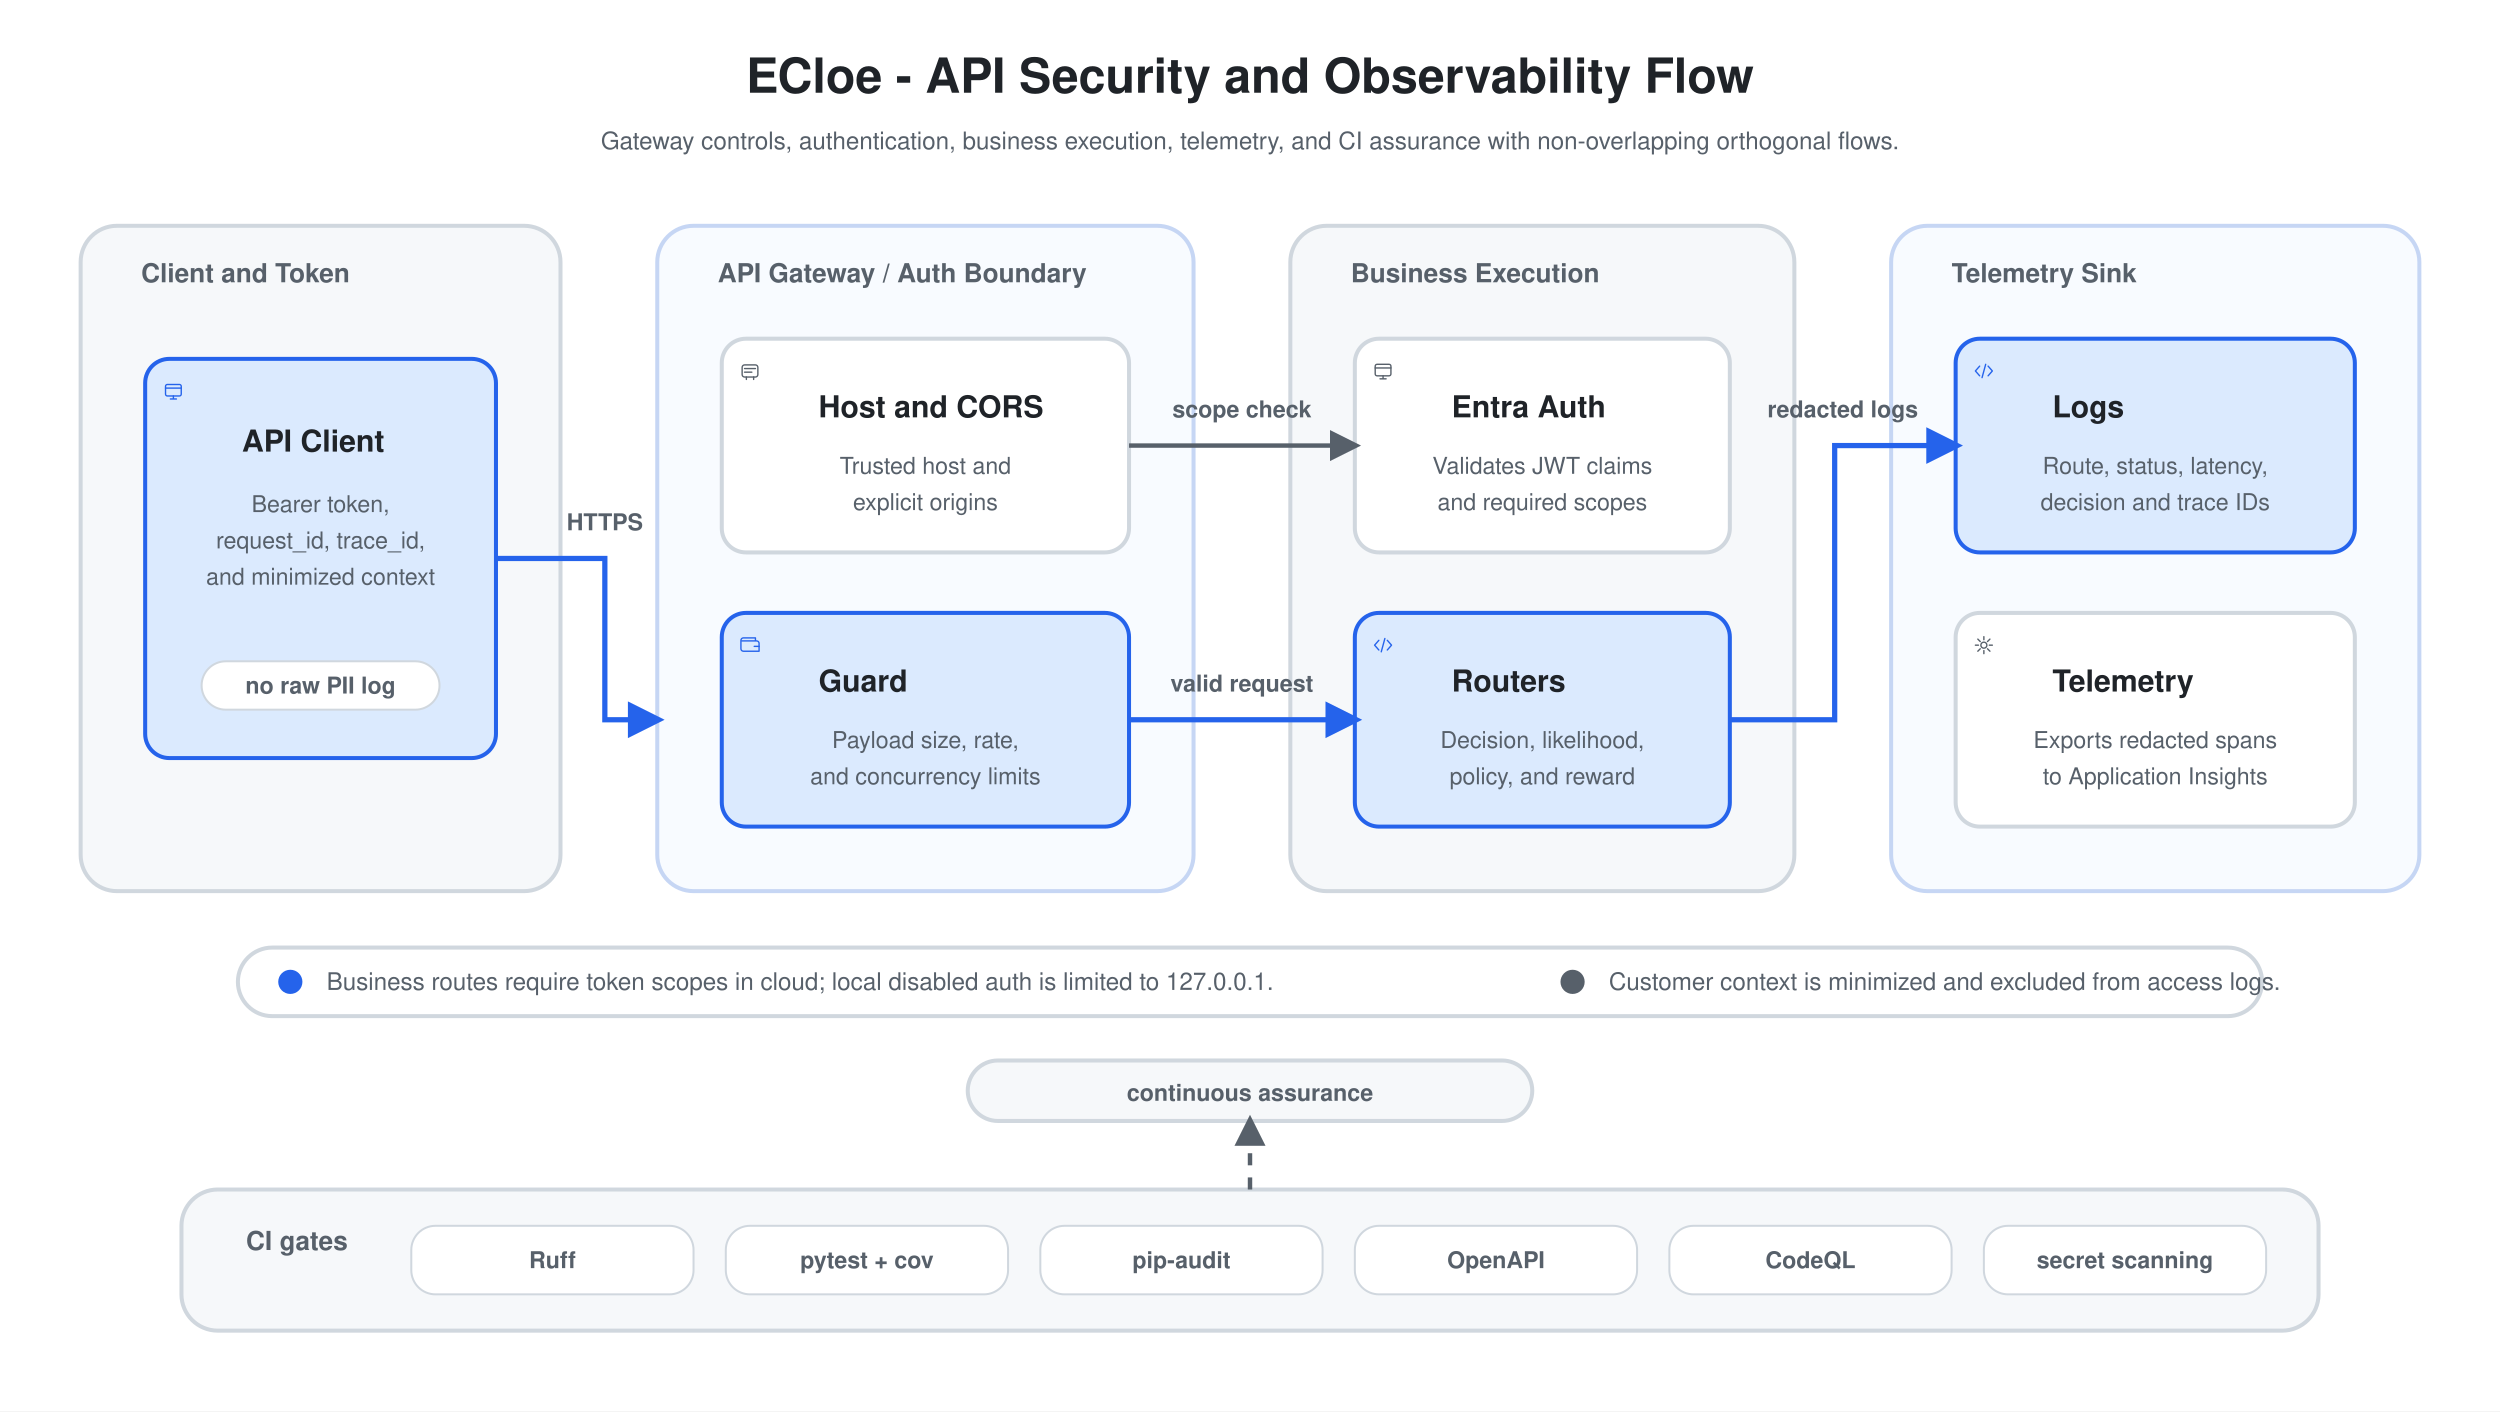
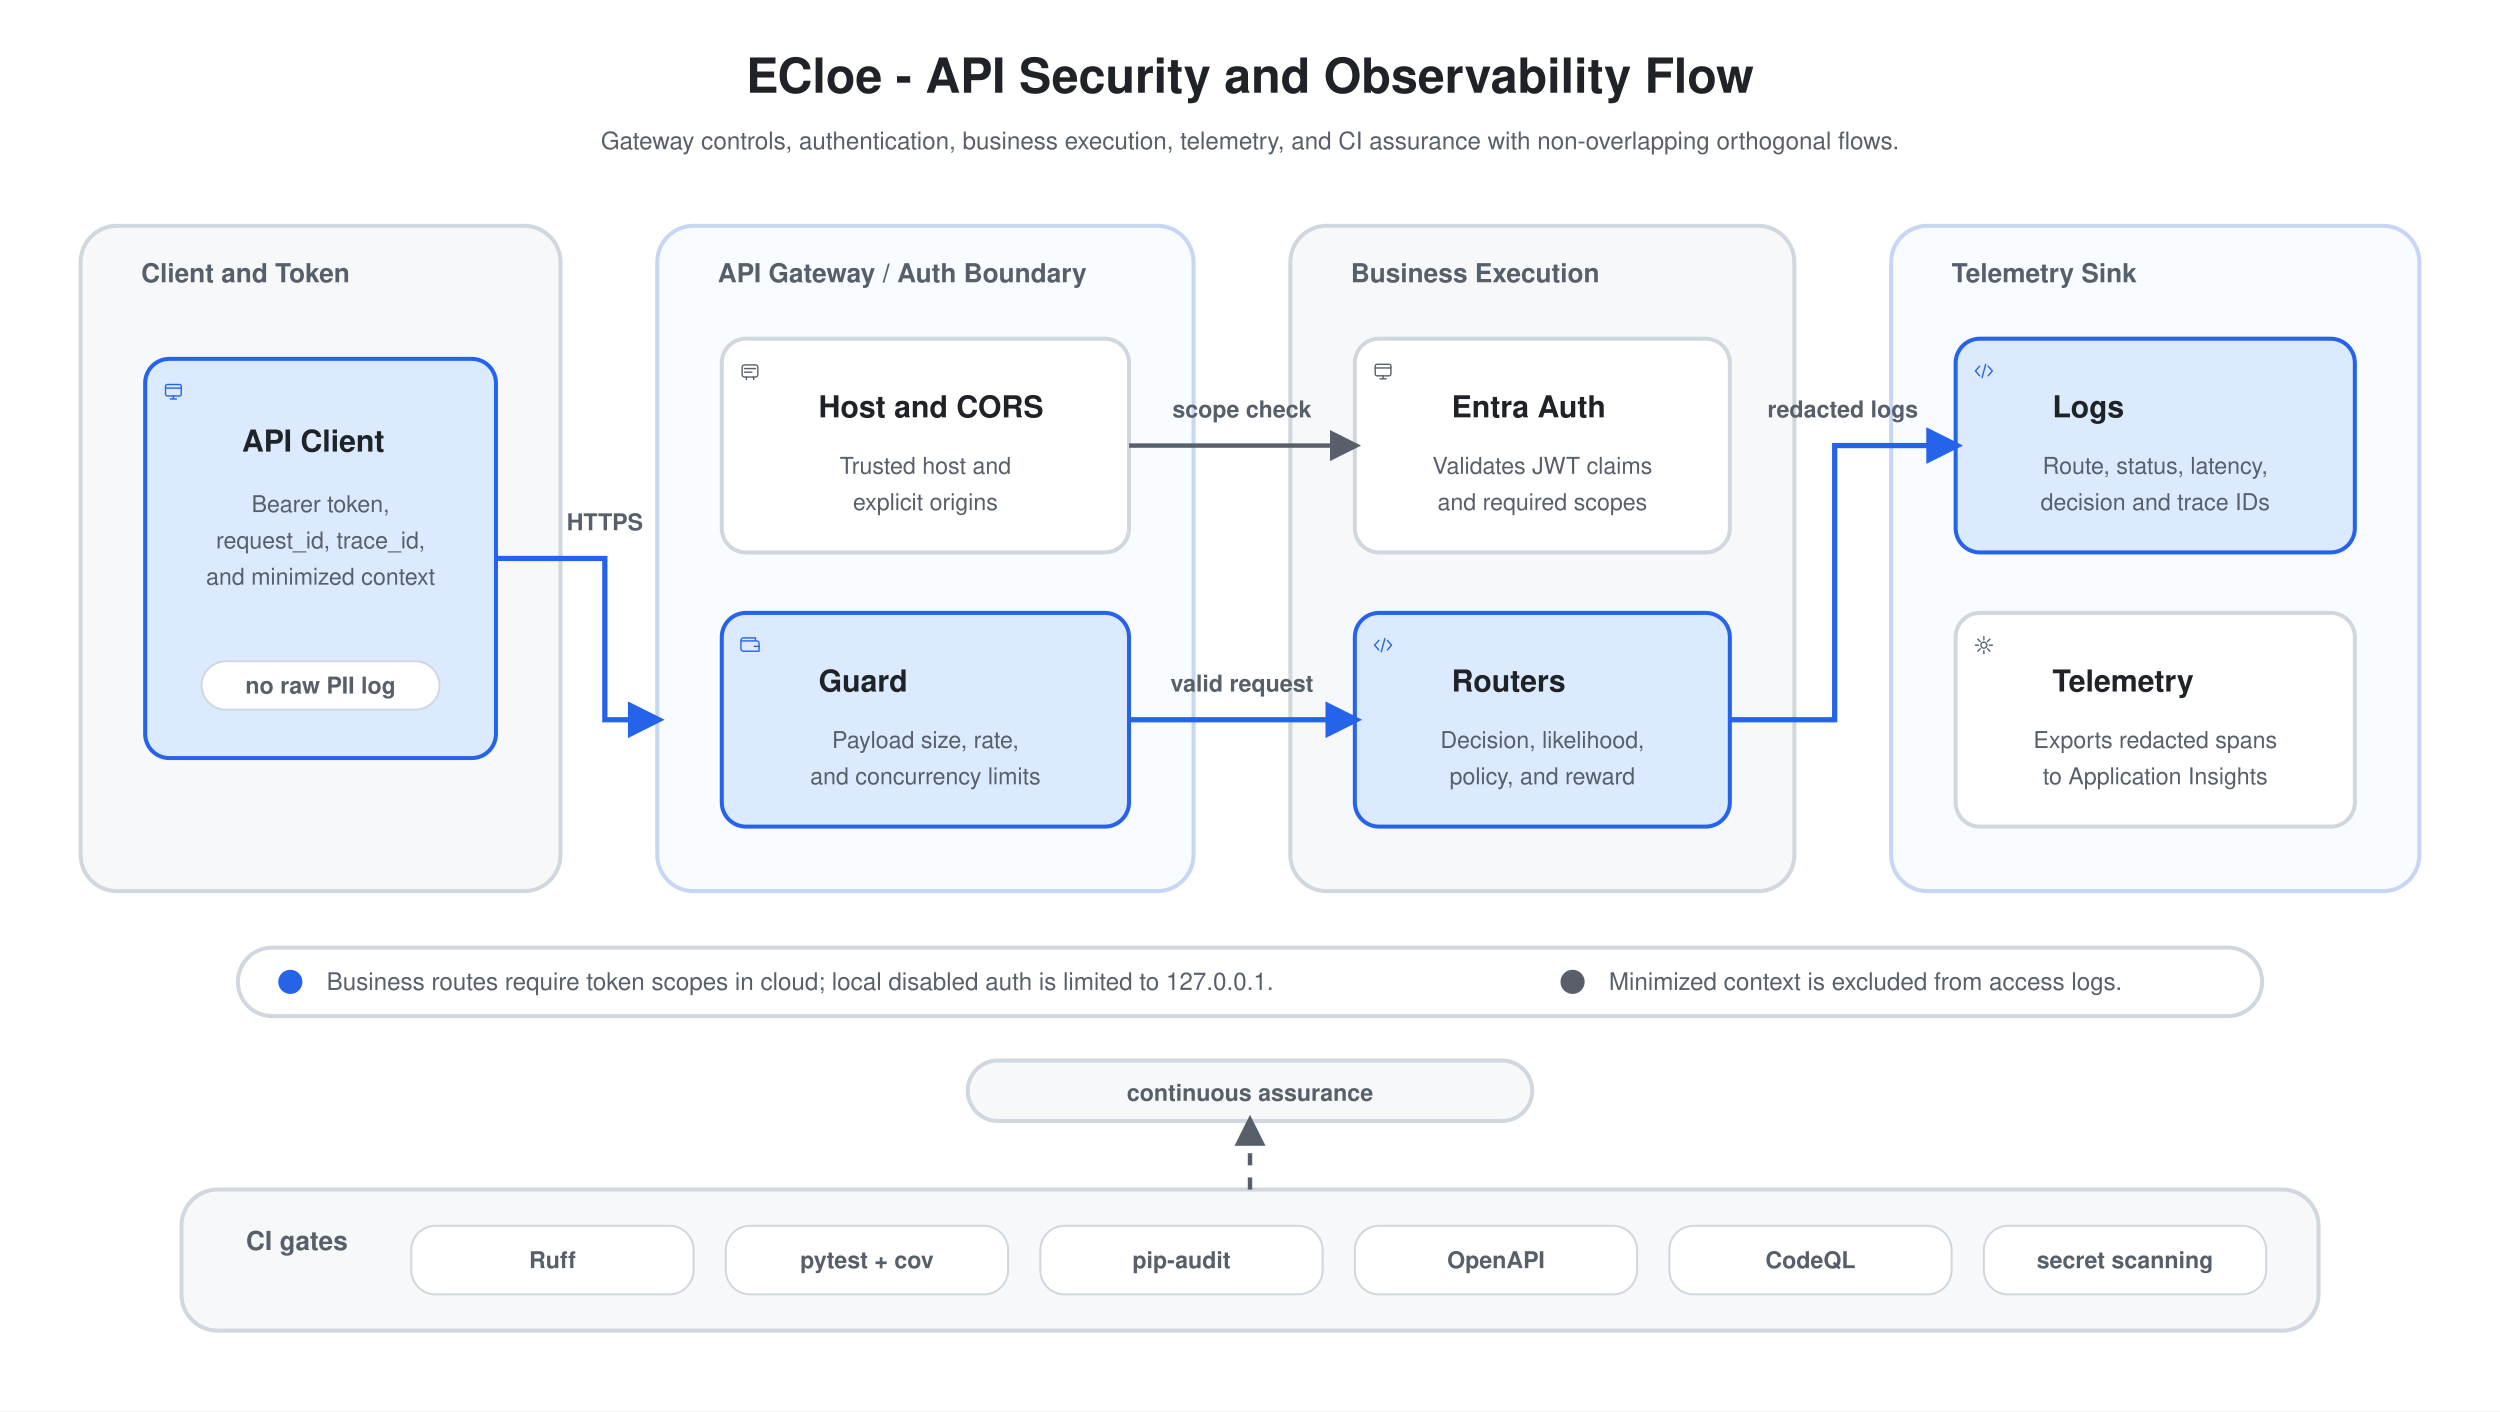
<svg xmlns="http://www.w3.org/2000/svg" viewBox="0 0 1240 700" role="img" aria-labelledby="title desc">
  <defs>
    <marker id="arrowGray" viewBox="0 0 10 10" refX="8" refY="5" markerWidth="7" markerHeight="7" orient="auto-start-reverse">
      <path d="M 0 0 L 10 5 L 0 10 z" fill="#57606a" />
    </marker>
    <marker id="arrowBlue" viewBox="0 0 10 10" refX="8" refY="5" markerWidth="7" markerHeight="7" orient="auto-start-reverse">
      <path d="M 0 0 L 10 5 L 0 10 z" fill="#2563eb" />
    </marker>
    <style>
      .titleText { font-family: Segoe UI, Helvetica, Arial, sans-serif; fill: #1f2328; font-weight: 700; }
      .sectionText { font-family: Segoe UI, Helvetica, Arial, sans-serif; fill: #57606a; font-size: 13px; font-weight: 700; }
      .bodyText { font-family: Segoe UI, Helvetica, Arial, sans-serif; fill: #57606a; font-size: 12px; }
      .cardTitle { font-family: Segoe UI, Helvetica, Arial, sans-serif; fill: #1f2328; font-size: 15px; font-weight: 700; }
      .cardSub { font-family: Segoe UI, Helvetica, Arial, sans-serif; fill: #57606a; font-size: 11.5px; }
      .pillText { font-family: Segoe UI, Helvetica, Arial, sans-serif; fill: #57606a; font-size: 11.5px; font-weight: 700; }
      .labelText { font-family: Segoe UI, Helvetica, Arial, sans-serif; fill: #57606a; font-size: 11.5px; font-weight: 700; }
    </style>
    <g id="icon-web" fill="none" stroke="currentColor" stroke-width="2.3" stroke-linecap="round" stroke-linejoin="round">
      <rect x="7" y="9" width="26" height="19" rx="3" />
      <path d="M7 15h26M15 33h10M20 28v5" />
    </g>
    <g id="icon-shield" fill="none" stroke="currentColor" stroke-width="2.3" stroke-linecap="round" stroke-linejoin="round">
      <path d="M20 5l12 5v9c0 8-5 13-12 16C13 32 8 27 8 19v-9l12-5z" />
      <path d="M15 20l4 4 7-8" />
    </g>
    <g id="icon-api" fill="none" stroke="currentColor" stroke-width="2.3" stroke-linecap="round" stroke-linejoin="round">
      <path d="M13 12l-7 8 7 8M27 12l7 8-7 8M23 9l-6 22" />
    </g>
    <g id="icon-wallet" fill="none" stroke="currentColor" stroke-width="2.3" stroke-linecap="round" stroke-linejoin="round">
      <path d="M7 13h24a4 4 0 0 1 4 4v13H9a4 4 0 0 1-4-4V12a4 4 0 0 1 4-4h20v5" />
      <path d="M27 22h8M29 22h1" />
    </g>
    <g id="icon-cart" fill="none" stroke="currentColor" stroke-width="2.3" stroke-linecap="round" stroke-linejoin="round">
      <path d="M6 8h4l4 17h16l4-12H13" />
      <circle cx="17" cy="32" r="2.4" />
      <circle cx="29" cy="32" r="2.4" />
    </g>
    <g id="icon-decision" fill="none" stroke="currentColor" stroke-width="2.3" stroke-linecap="round" stroke-linejoin="round">
      <path d="M8 13h8M8 27h8M24 20h8" />
      <circle cx="20" cy="13" r="4" />
      <circle cx="20" cy="27" r="4" />
      <circle cx="20" cy="20" r="4" />
    </g>
    <g id="icon-database" fill="none" stroke="currentColor" stroke-width="2.3" stroke-linecap="round" stroke-linejoin="round">
      <ellipse cx="20" cy="10" rx="12" ry="5" />
      <path d="M8 10v18c0 3 5 5 12 5s12-2 12-5V10" />
      <path d="M8 19c0 3 5 5 12 5s12-2 12-5" />
    </g>
    <g id="icon-bus" fill="none" stroke="currentColor" stroke-width="2.3" stroke-linecap="round" stroke-linejoin="round">
      <rect x="7" y="10" width="26" height="20" rx="4" />
      <path d="M11 16h18M11 22h12" />
      <path d="M14 34v-4M26 34v-4" />
    </g>
    <g id="icon-worker" fill="none" stroke="currentColor" stroke-width="2.3" stroke-linecap="round" stroke-linejoin="round">
      <circle cx="20" cy="20" r="5" />
      <path d="M20 6v5M20 29v5M6 20h5M29 20h5M10 10l4 4M26 26l4 4M30 10l-4 4M14 26l-4 4" />
    </g>
    <g id="icon-artifact" fill="none" stroke="currentColor" stroke-width="2.3" stroke-linecap="round" stroke-linejoin="round">
      <path d="M7 12h10l3 4h13v15H7z" />
      <path d="M15 25h10M20 20v10" />
    </g>
    <g id="icon-chart" fill="none" stroke="currentColor" stroke-width="2.3" stroke-linecap="round" stroke-linejoin="round">
      <path d="M8 31h24" />
      <rect x="10" y="20" width="5" height="11" rx="1" />
      <rect x="18" y="14" width="5" height="17" rx="1" />
      <rect x="26" y="9" width="5" height="22" rx="1" />
    </g>
    <g id="icon-doc" fill="none" stroke="currentColor" stroke-width="2.3" stroke-linecap="round" stroke-linejoin="round">
      <path d="M12 6h12l6 6v22H12z" />
      <path d="M24 6v8h6M16 20h12M16 26h12" />
    </g>
    <g id="icon-eye" fill="none" stroke="currentColor" stroke-width="2.3" stroke-linecap="round" stroke-linejoin="round">
      <path d="M5 20s6-9 15-9 15 9 15 9-6 9-15 9-15-9-15-9z" />
      <circle cx="20" cy="20" r="4" />
    </g>
  </defs>
  <rect width="1240" height="700" fill="#ffffff" />
  <text x="620" y="46" text-anchor="middle" class="titleText" font-size="24">ECloe - API Security and Observability Flow</text>
  <text x="620" y="74" text-anchor="middle" class="bodyText" font-size="13">Gateway controls, authentication, business execution, telemetry, and CI assurance with non-overlapping orthogonal flows.</text>
  <rect x="40" y="112" width="238" height="330" rx="18" fill="#f6f8fa" stroke="#d0d7de" stroke-width="2" />
  <text x="70" y="140" class="sectionText">Client and Token</text>
  <rect x="72" y="178" width="174" height="198" rx="12" fill="#dbeafe" stroke="#2563eb" stroke-width="2" data-card="true" />
  <use href="#icon-web" transform="translate(80 188) scale(0.30)" color="#2563eb" aria-hidden="true" />
  <text x="120" y="224" text-anchor="start" class="cardTitle">API Client</text>
  <text x="159" y="254" text-anchor="middle" class="cardSub">Bearer token,</text>
  <text x="159" y="272" text-anchor="middle" class="cardSub">request_id, trace_id,</text>
  <text x="159" y="290" text-anchor="middle" class="cardSub">and minimized context</text>
  <rect x="100" y="328" width="118" height="24" rx="12" fill="#ffffff" stroke="#d0d7de" />
  <text x="159" y="344" text-anchor="middle" class="pillText">no raw PII log</text>
  <rect x="326" y="112" width="266" height="330" rx="18" fill="#f8fbff" stroke="#c6d6f4" stroke-width="2" />
  <text x="356" y="140" class="sectionText">API Gateway / Auth Boundary</text>
  <rect x="358" y="168" width="202" height="106" rx="12" fill="#ffffff" stroke="#d0d7de" stroke-width="2" data-card="true" />
  <use href="#icon-bus" transform="translate(366 178) scale(0.30)" color="#57606a" aria-hidden="true" />
  <text x="406" y="207" text-anchor="start" class="cardTitle">Host and CORS</text>
  <text x="459" y="235" text-anchor="middle" class="cardSub">Trusted host and</text>
  <text x="459" y="253" text-anchor="middle" class="cardSub">explicit origins</text>
  <rect x="358" y="304" width="202" height="106" rx="12" fill="#dbeafe" stroke="#2563eb" stroke-width="2" data-card="true" />
  <use href="#icon-wallet" transform="translate(366 314) scale(0.30)" color="#2563eb" aria-hidden="true" />
  <text x="406" y="343" text-anchor="start" class="cardTitle">Guard</text>
  <text x="459" y="371" text-anchor="middle" class="cardSub">Payload size, rate,</text>
  <text x="459" y="389" text-anchor="middle" class="cardSub">and concurrency limits</text>
  <rect x="640" y="112" width="250" height="330" rx="18" fill="#f6f8fa" stroke="#d0d7de" stroke-width="2" />
  <text x="670" y="140" class="sectionText">Business Execution</text>
  <rect x="672" y="168" width="186" height="106" rx="12" fill="#ffffff" stroke="#d0d7de" stroke-width="2" data-card="true" />
  <use href="#icon-web" transform="translate(680 178) scale(0.30)" color="#57606a" aria-hidden="true" />
  <text x="720" y="207" text-anchor="start" class="cardTitle">Entra Auth</text>
  <text x="765" y="235" text-anchor="middle" class="cardSub">Validates JWT claims</text>
  <text x="765" y="253" text-anchor="middle" class="cardSub">and required scopes</text>
  <rect x="672" y="304" width="186" height="106" rx="12" fill="#dbeafe" stroke="#2563eb" stroke-width="2" data-card="true" />
  <use href="#icon-api" transform="translate(680 314) scale(0.30)" color="#2563eb" aria-hidden="true" />
  <text x="720" y="343" text-anchor="start" class="cardTitle">Routers</text>
  <text x="765" y="371" text-anchor="middle" class="cardSub">Decision, likelihood,</text>
  <text x="765" y="389" text-anchor="middle" class="cardSub">policy, and reward</text>
  <rect x="938" y="112" width="262" height="330" rx="18" fill="#f8fbff" stroke="#c6d6f4" stroke-width="2" />
  <text x="968" y="140" class="sectionText">Telemetry Sink</text>
  <rect x="970" y="168" width="198" height="106" rx="12" fill="#dbeafe" stroke="#2563eb" stroke-width="2" data-card="true" />
  <use href="#icon-api" transform="translate(978 178) scale(0.30)" color="#2563eb" aria-hidden="true" />
  <text x="1018" y="207" text-anchor="start" class="cardTitle">Logs</text>
  <text x="1069" y="235" text-anchor="middle" class="cardSub">Route, status, latency,</text>
  <text x="1069" y="253" text-anchor="middle" class="cardSub">decision and trace IDs</text>
  <rect x="970" y="304" width="198" height="106" rx="12" fill="#ffffff" stroke="#d0d7de" stroke-width="2" data-card="true" />
  <use href="#icon-worker" transform="translate(978 314) scale(0.30)" color="#57606a" aria-hidden="true" />
  <text x="1018" y="343" text-anchor="start" class="cardTitle">Telemetry</text>
  <text x="1069" y="371" text-anchor="middle" class="cardSub">Exports redacted spans</text>
  <text x="1069" y="389" text-anchor="middle" class="cardSub">to Application Insights</text>
  <polyline points="246,277 300,277 300,357 326,357" fill="none" stroke="#2563eb" stroke-width="2.6" marker-end="url(#arrowBlue)" />
  <text x="300" y="263" text-anchor="middle" class="labelText">HTTPS</text>
  <polyline points="560,221 600,221 600,221 672,221" fill="none" stroke="#57606a" stroke-width="2.2" marker-end="url(#arrowGray)" />
  <text x="616" y="207" text-anchor="middle" class="labelText">scope check</text>
  <polyline points="560,357 600,357 600,357 672,357" fill="none" stroke="#2563eb" stroke-width="2.6" marker-end="url(#arrowBlue)" />
  <text x="616" y="343" text-anchor="middle" class="labelText">valid request</text>
  <polyline points="858,357 910,357 910,221 970,221" fill="none" stroke="#2563eb" stroke-width="2.6" marker-end="url(#arrowBlue)" />
  <text x="914" y="207" text-anchor="middle" class="labelText">redacted logs</text>
  <rect x="118" y="470" width="1004" height="34" rx="17" fill="#ffffff" stroke="#d0d7de" stroke-width="2" />
  <circle cx="144" cy="487" r="6" fill="#2563eb" />
  <text x="162" y="491" class="bodyText">Business routes require token scopes in cloud; local disabled auth is limited to 127.0.0.1.</text>
  <circle cx="780" cy="487" r="6" fill="#57606a" />
-   <text x="798" y="491" class="bodyText">Customer context is minimized and excluded from access logs.</text>
+   <text x="798" y="491" class="bodyText">Minimized context is excluded from access logs.</text>
  <rect x="480" y="526" width="280" height="30" rx="15" fill="#f6f8fa" stroke="#d0d7de" stroke-width="2" />
  <text x="620" y="546" text-anchor="middle" class="labelText">continuous assurance</text>
  <g transform="translate(90 590)">
    <rect width="1060" height="70" rx="18" fill="#f6f8fa" stroke="#d0d7de" stroke-width="2" />
    <text x="32" y="30" class="sectionText">CI gates</text>
    <rect x="114" y="18" width="140" height="34" rx="12" fill="#ffffff" stroke="#d0d7de" />
    <text x="184" y="39" text-anchor="middle" class="pillText">Ruff</text>
    <rect x="270" y="18" width="140" height="34" rx="12" fill="#ffffff" stroke="#d0d7de" />
    <text x="340" y="39" text-anchor="middle" class="pillText">pytest + cov</text>
    <rect x="426" y="18" width="140" height="34" rx="12" fill="#ffffff" stroke="#d0d7de" />
    <text x="496" y="39" text-anchor="middle" class="pillText">pip-audit</text>
    <rect x="582" y="18" width="140" height="34" rx="12" fill="#ffffff" stroke="#d0d7de" />
    <text x="652" y="39" text-anchor="middle" class="pillText">OpenAPI</text>
    <rect x="738" y="18" width="140" height="34" rx="12" fill="#ffffff" stroke="#d0d7de" />
    <text x="808" y="39" text-anchor="middle" class="pillText">CodeQL</text>
    <rect x="894" y="18" width="140" height="34" rx="12" fill="#ffffff" stroke="#d0d7de" />
    <text x="964" y="39" text-anchor="middle" class="pillText">secret scanning</text>
  </g>
  <polyline points="620,590 620,566 620,556" fill="none" stroke="#57606a" stroke-width="2.2" stroke-dasharray="6 6" marker-end="url(#arrowGray)" />
</svg>
